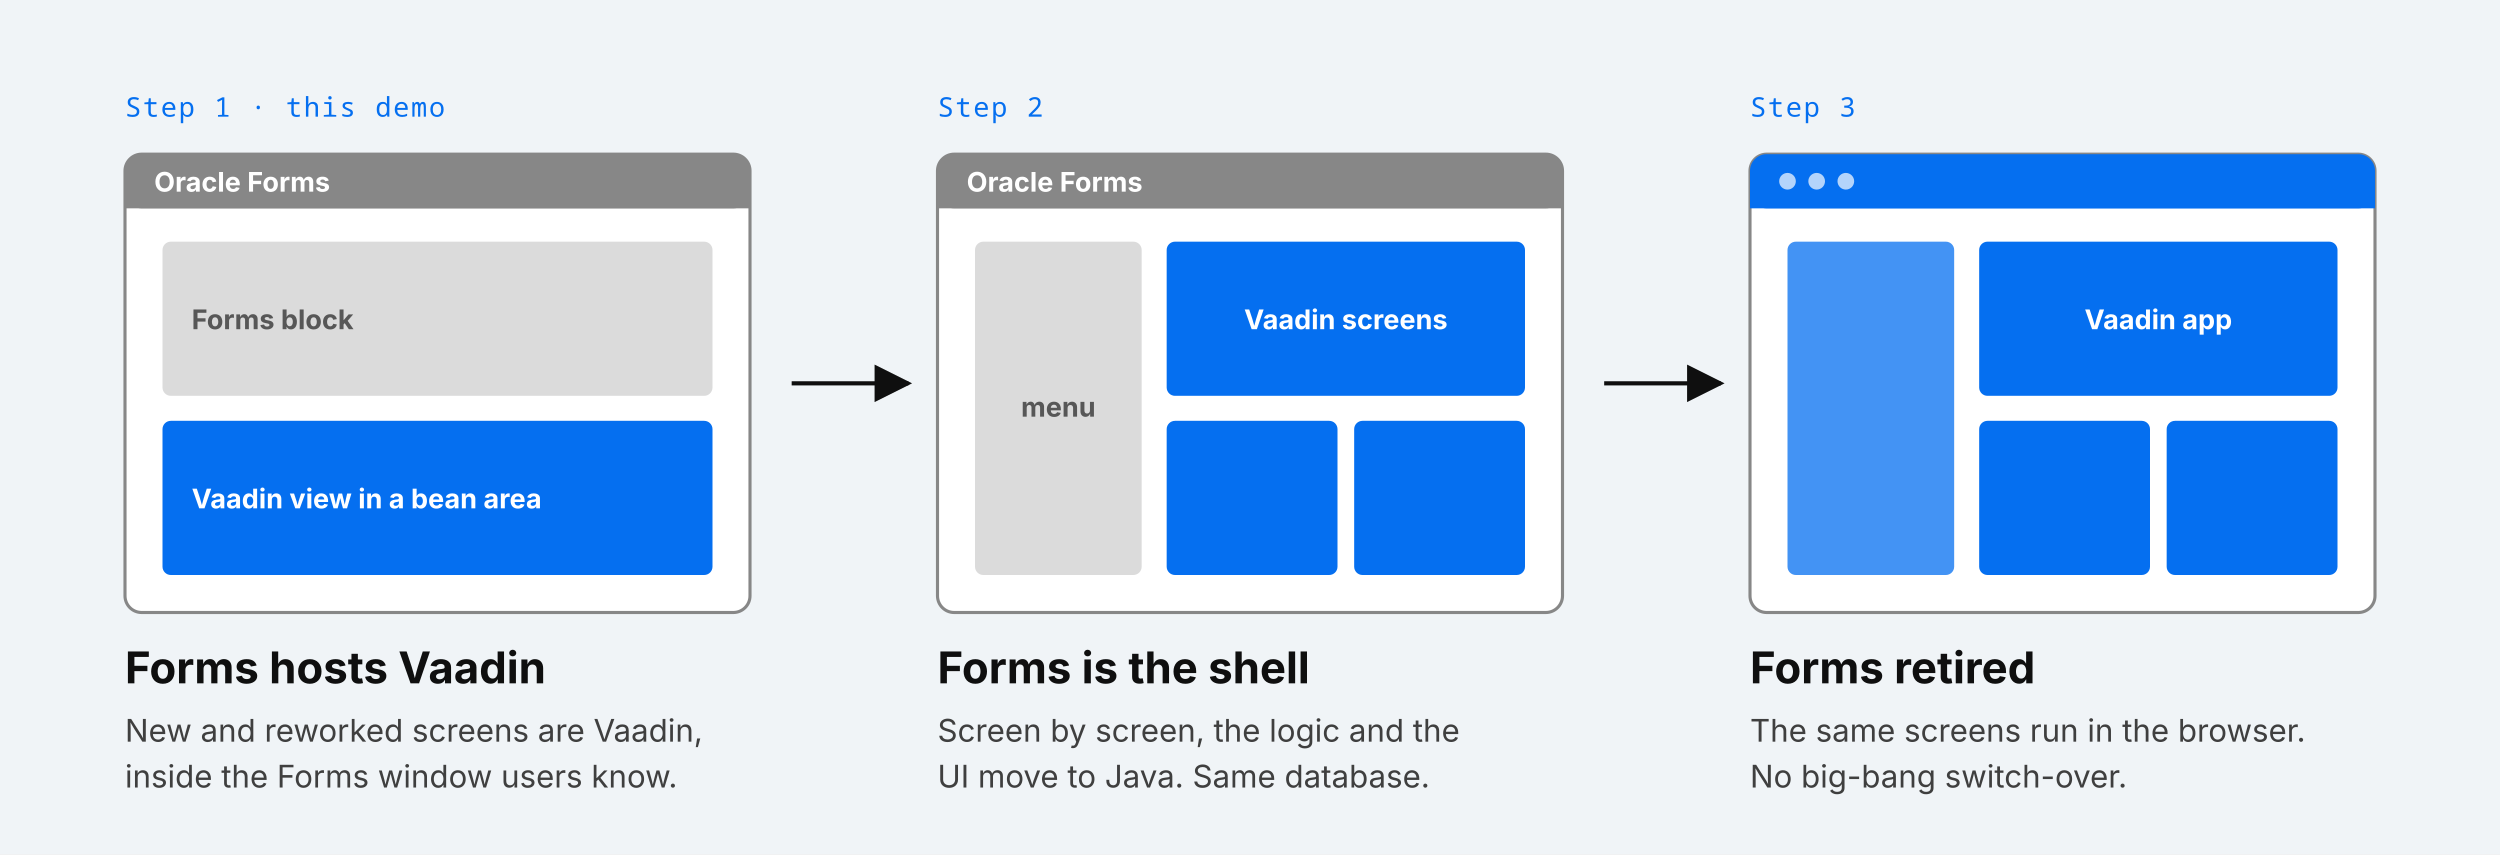
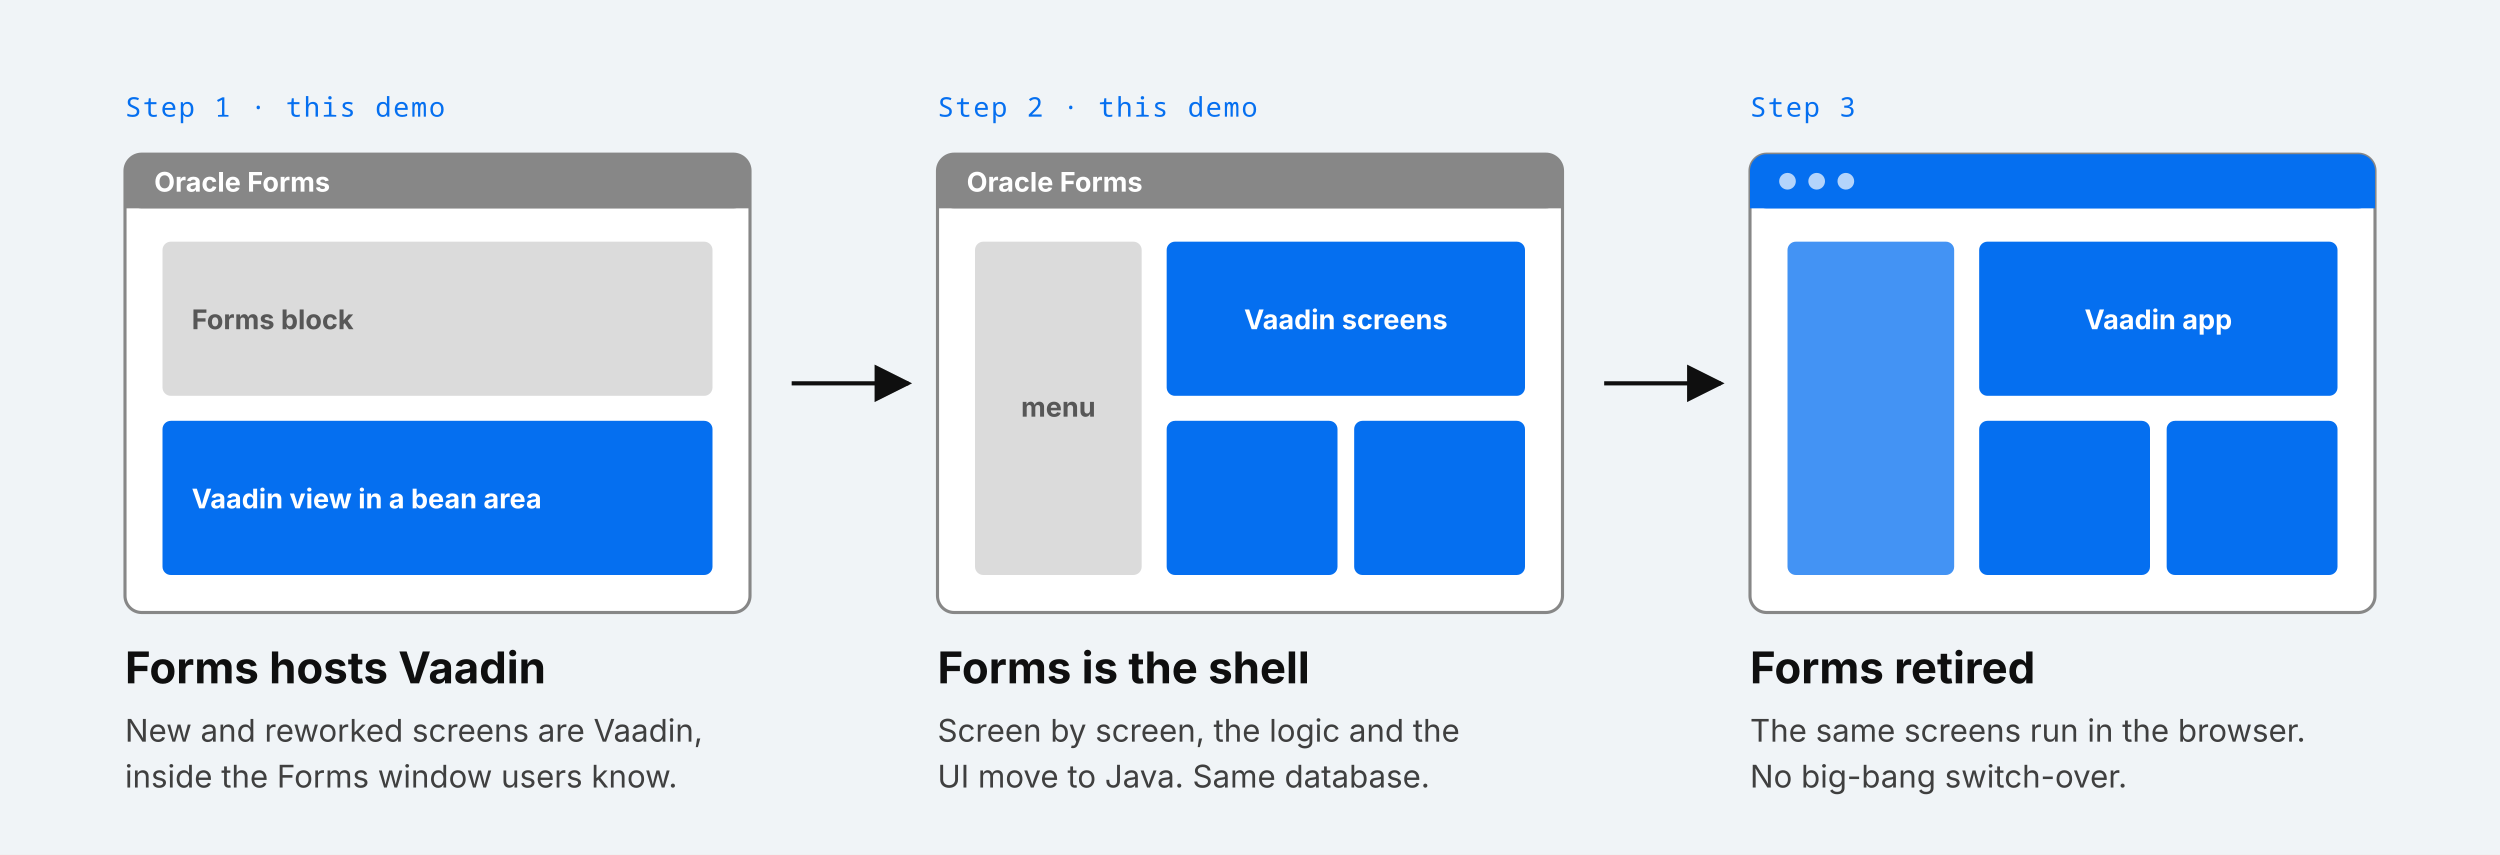
<svg xmlns="http://www.w3.org/2000/svg" viewBox="0 0 1200 410" width="1200" height="410" font-family="'NB International Pro', Inter, Arial, sans-serif">
  <defs>
    <marker id="arrow" viewBox="0 0 10 10" refX="9" refY="5" markerWidth="9" markerHeight="9" orient="auto">
      <path d="M0,0 L10,5 L0,10 z" fill="#0f0f0f" />
    </marker>
    <style>
      .step { font-family: 'NB International Pro Mono', 'Noto Sans Mono', Menlo, monospace; font-size: 13px; letter-spacing: 0.06em; text-transform: uppercase; fill: #056ff0; }
      .title { font-size: 21px; font-weight: 700; fill: #0f0f0f; }
      .text { font-size: 15px; fill: #3f3f3f; }
      .chrome { fill: #ffffff; stroke: #878787; stroke-width: 1.5; }
      .forms { fill: #dbdbdb; }
      .vaadin { fill: #056ff0; }
      .w { font-size: 13px; fill: #ffffff; font-weight: 700; }
      .g { font-size: 13px; fill: #575757; font-weight: 700; }
    </style>
  </defs>
  <rect width="1200" height="410" fill="#f0f4f7" />
  <text x="60" y="56" class="step">Step 1 · this demo</text>
  <rect x="60" y="74" width="300" height="220" rx="8" class="chrome" />
  <rect x="60" y="74" width="300" height="26" rx="8" fill="#878787" />
  <rect x="60" y="88" width="300" height="12" fill="#878787" />
  <text x="74" y="92" class="w">Oracle Forms</text>
  <rect x="78" y="116" width="264" height="74" rx="4" class="forms" />
  <text x="92" y="158" class="g">Forms block</text>
  <rect x="78" y="202" width="264" height="74" rx="4" class="vaadin" />
  <text x="92" y="244" class="w">Vaadin view in a bean area</text>
  <text x="60" y="328" class="title">Forms hosts Vaadin</text>
  <text x="60" y="356" class="text">New and reworked screens are Vaadin,</text>
  <text x="60" y="378" class="text">inside the Forms window users know.</text>
  <line x1="380" y1="184" x2="436" y2="184" stroke="#0f0f0f" stroke-width="2" marker-end="url(#arrow)" />
-   <text x="450" y="56" class="step">Step 2</text>
+   <text x="450" y="56" class="step">Step 2 · this demo</text>
  <rect x="450" y="74" width="300" height="220" rx="8" class="chrome" />
  <rect x="450" y="74" width="300" height="26" rx="8" fill="#878787" />
  <rect x="450" y="88" width="300" height="12" fill="#878787" />
  <text x="464" y="92" class="w">Oracle Forms</text>
  <rect x="468" y="116" width="80" height="160" rx="4" class="forms" />
  <text x="508" y="200" class="g" text-anchor="middle">menu</text>
  <rect x="560" y="116" width="172" height="74" rx="4" class="vaadin" />
  <rect x="560" y="202" width="82" height="74" rx="4" class="vaadin" />
  <rect x="650" y="202" width="82" height="74" rx="4" class="vaadin" />
  <text x="646" y="158" class="w" text-anchor="middle">Vaadin screens</text>
  <text x="450" y="328" class="title">Forms is the shell</text>
  <text x="450" y="356" class="text">Screen by screen, the logic and the</text>
  <text x="450" y="378" class="text">UI move to Java. Same database.</text>
  <line x1="770" y1="184" x2="826" y2="184" stroke="#0f0f0f" stroke-width="2" marker-end="url(#arrow)" />
  <text x="840" y="56" class="step">Step 3</text>
  <rect x="840" y="74" width="300" height="220" rx="8" class="chrome" />
  <rect x="840" y="74" width="300" height="26" rx="8" fill="#056ff0" />
  <rect x="840" y="88" width="300" height="12" fill="#056ff0" />
  <circle cx="858" cy="87" r="4" fill="#ffffff" fill-opacity="0.7" />
  <circle cx="872" cy="87" r="4" fill="#ffffff" fill-opacity="0.7" />
  <circle cx="886" cy="87" r="4" fill="#ffffff" fill-opacity="0.7" />
  <rect x="858" y="116" width="80" height="160" rx="4" class="vaadin" fill-opacity="0.75" />
  <rect x="950" y="116" width="172" height="74" rx="4" class="vaadin" />
  <rect x="950" y="202" width="82" height="74" rx="4" class="vaadin" />
  <rect x="1040" y="202" width="82" height="74" rx="4" class="vaadin" />
  <text x="1036" y="158" class="w" text-anchor="middle">Vaadin app</text>
  <text x="840" y="328" class="title">Forms retired</text>
  <text x="840" y="356" class="text">The same screens run in the browser.</text>
  <text x="840" y="378" class="text">No big-bang switch-over.</text>
</svg>
